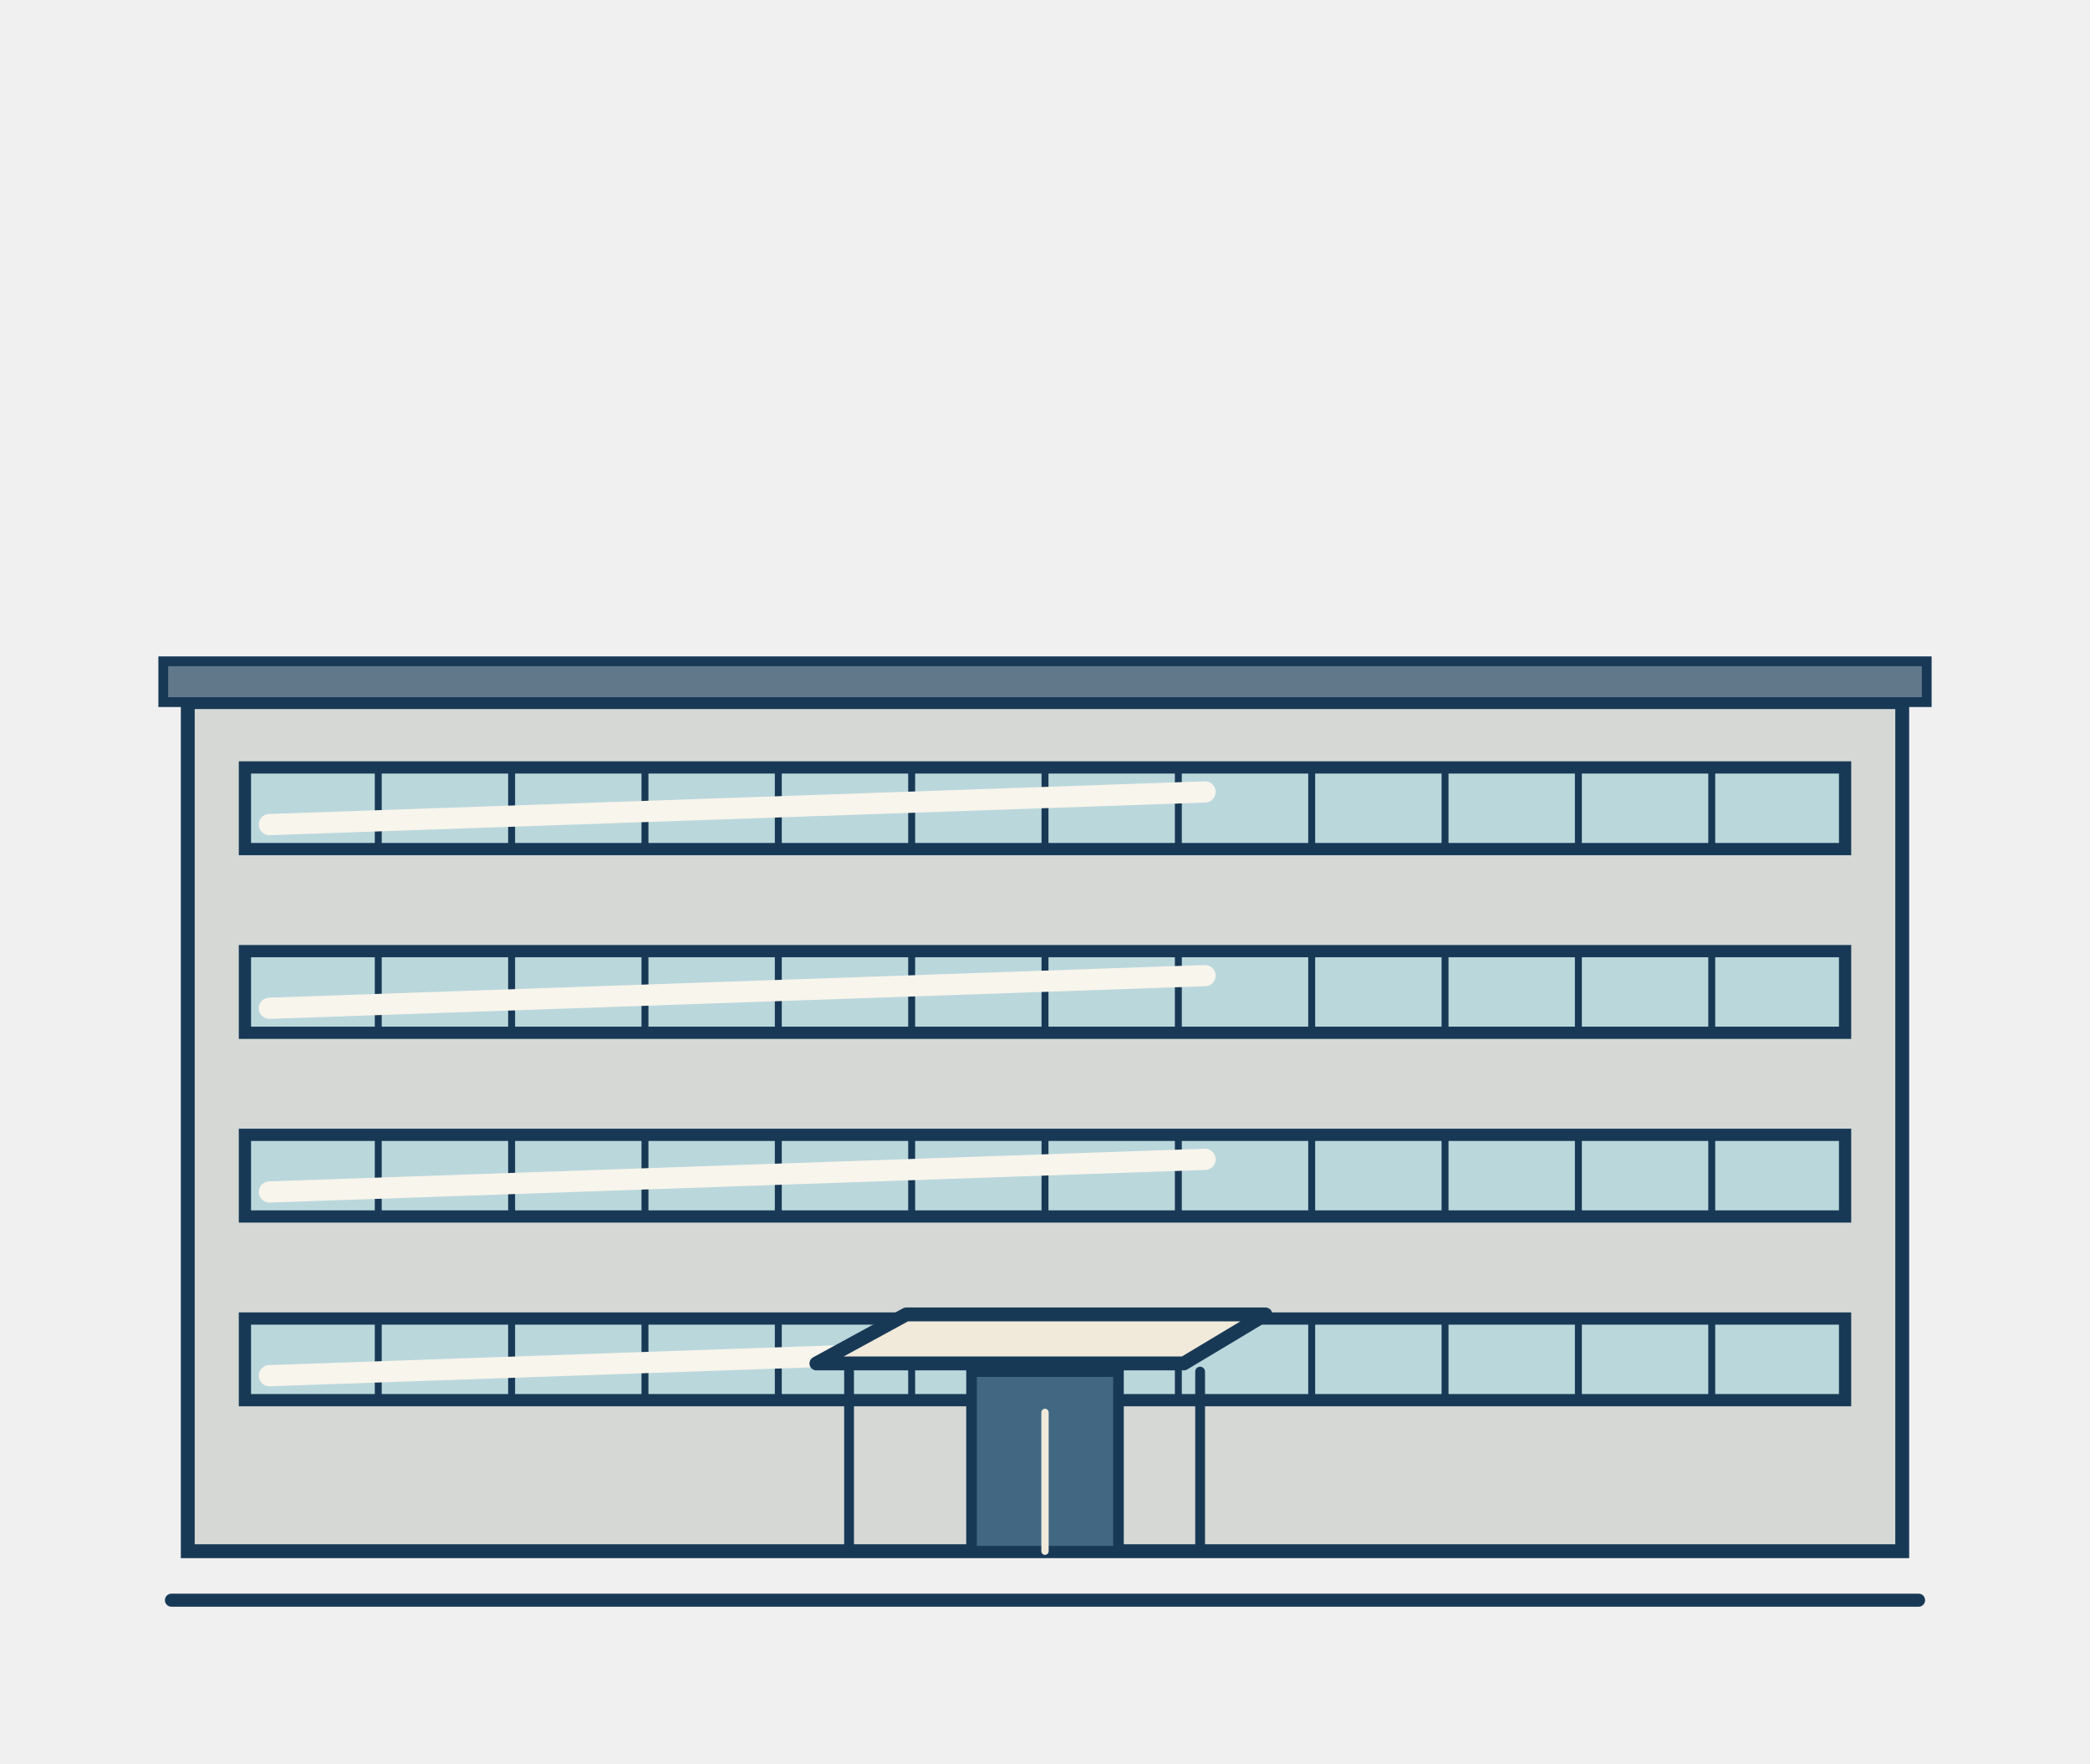
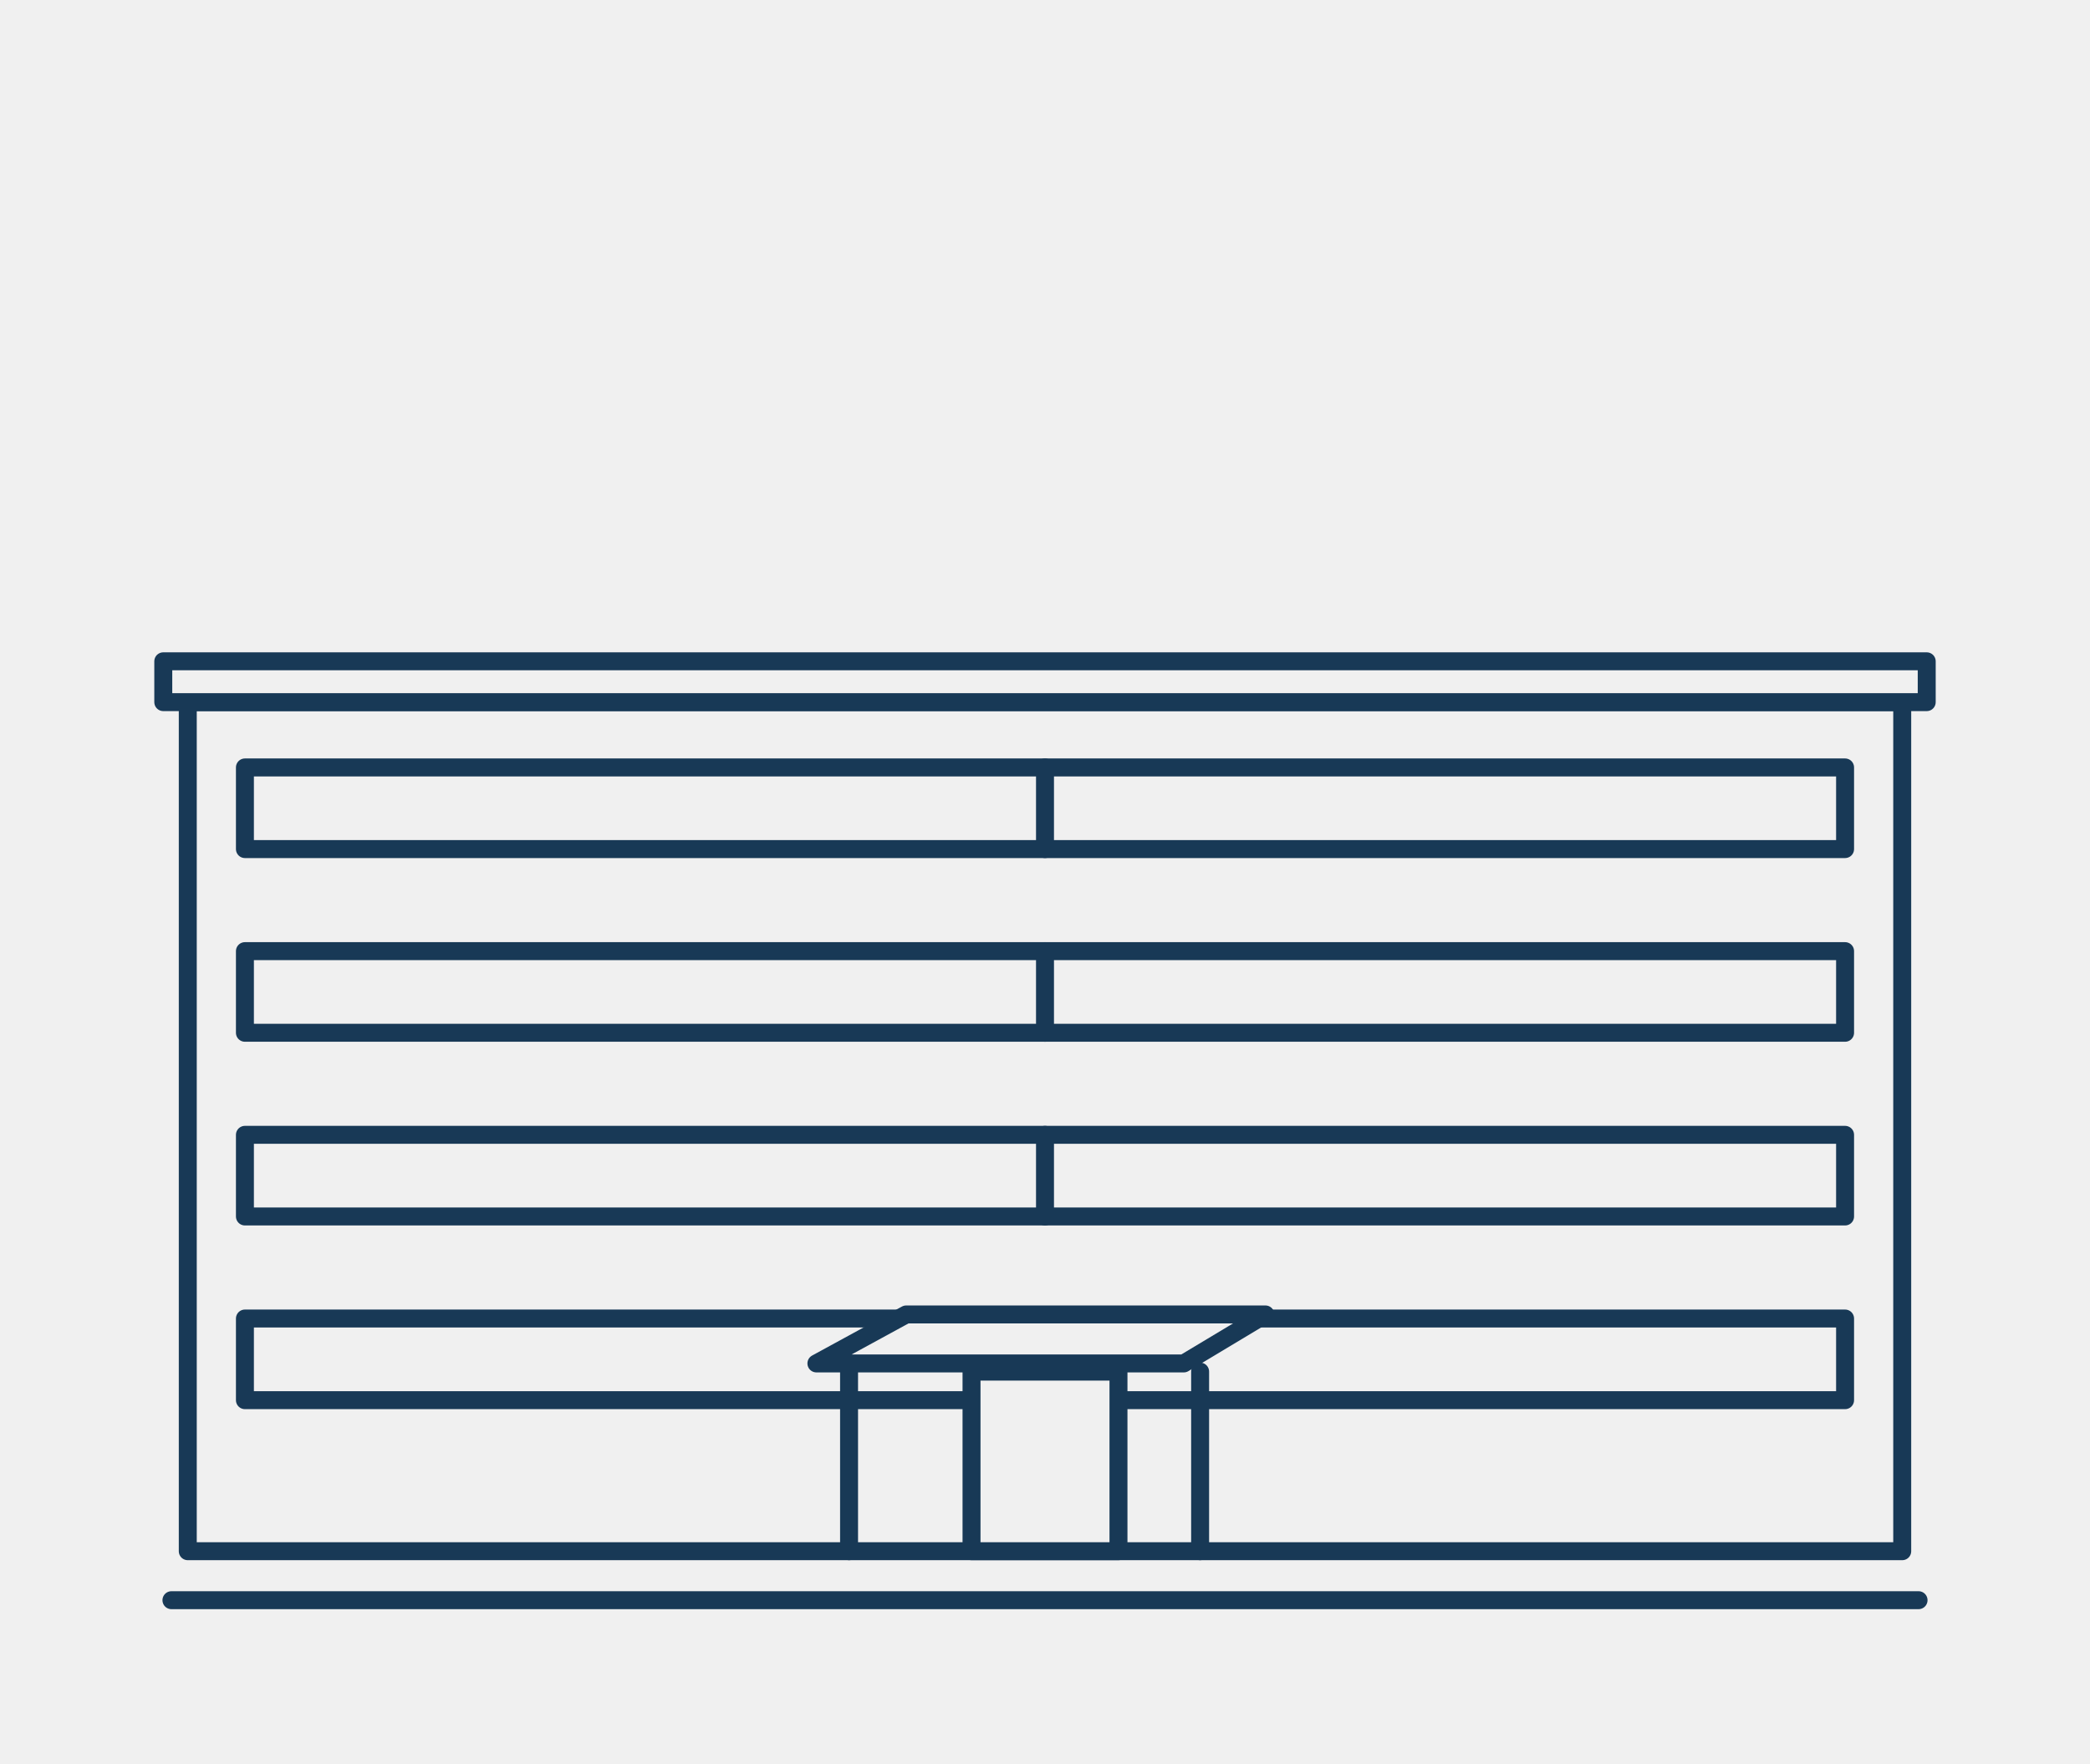
- <svg xmlns="http://www.w3.org/2000/svg" width="256" height="216" viewBox="0 0 256 216" role="img" aria-labelledby="duke-7531-title duke-7531-desc">
-   <rect x="23.0" y="86" width="210" height="104" fill="#D5D8D4" stroke="#183956" stroke-width="1.7" />
-   <rect x="33.6" y="96.95" width="8.8" height="12.6" fill="#BAD7DC" stroke="#183956" stroke-width="1.1" />
-   <line x1="38.0" y1="98.95" x2="38.0" y2="109.55" stroke="#183956" stroke-width="0.75" stroke-linecap="round" />
-   <rect x="53.6" y="96.95" width="8.8" height="12.6" fill="#BAD7DC" stroke="#183956" stroke-width="1.1" />
-   <line x1="58.0" y1="98.95" x2="58.0" y2="109.55" stroke="#183956" stroke-width="0.75" stroke-linecap="round" />
-   <rect x="73.6" y="96.95" width="8.8" height="12.6" fill="#BAD7DC" stroke="#183956" stroke-width="1.1" />
-   <line x1="78.0" y1="98.95" x2="78.0" y2="109.55" stroke="#183956" stroke-width="0.75" stroke-linecap="round" />
-   <rect x="93.6" y="96.95" width="8.8" height="12.6" fill="#BAD7DC" stroke="#183956" stroke-width="1.1" />
-   <line x1="98.0" y1="98.95" x2="98.0" y2="109.55" stroke="#183956" stroke-width="0.75" stroke-linecap="round" />
-   <rect x="113.6" y="96.95" width="8.8" height="12.6" fill="#BAD7DC" stroke="#183956" stroke-width="1.1" />
-   <line x1="118.0" y1="98.95" x2="118.0" y2="109.55" stroke="#183956" stroke-width="0.75" stroke-linecap="round" />
-   <rect x="133.6" y="96.95" width="8.8" height="12.6" fill="#BAD7DC" stroke="#183956" stroke-width="1.1" />
-   <line x1="138.0" y1="98.95" x2="138.0" y2="109.55" stroke="#183956" stroke-width="0.75" stroke-linecap="round" />
-   <rect x="153.6" y="96.95" width="8.8" height="12.6" fill="#BAD7DC" stroke="#183956" stroke-width="1.1" />
-   <line x1="158.0" y1="98.95" x2="158.0" y2="109.55" stroke="#183956" stroke-width="0.75" stroke-linecap="round" />
-   <rect x="173.6" y="96.95" width="8.8" height="12.6" fill="#BAD7DC" stroke="#183956" stroke-width="1.1" />
-   <line x1="178.0" y1="98.95" x2="178.0" y2="109.55" stroke="#183956" stroke-width="0.75" stroke-linecap="round" />
-   <rect x="193.6" y="96.95" width="8.8" height="12.6" fill="#BAD7DC" stroke="#183956" stroke-width="1.1" />
-   <line x1="198.0" y1="98.95" x2="198.0" y2="109.55" stroke="#183956" stroke-width="0.75" stroke-linecap="round" />
-   <rect x="213.6" y="96.95" width="8.8" height="12.6" fill="#BAD7DC" stroke="#183956" stroke-width="1.1" />
-   <line x1="218.0" y1="98.95" x2="218.0" y2="109.55" stroke="#183956" stroke-width="0.75" stroke-linecap="round" />
-   <rect x="33.6" y="119.45" width="8.8" height="12.6" fill="#BAD7DC" stroke="#183956" stroke-width="1.1" />
-   <line x1="38.0" y1="121.45" x2="38.0" y2="132.05" stroke="#183956" stroke-width="0.75" stroke-linecap="round" />
-   <rect x="53.6" y="119.45" width="8.8" height="12.6" fill="#BAD7DC" stroke="#183956" stroke-width="1.1" />
-   <line x1="58.0" y1="121.45" x2="58.0" y2="132.05" stroke="#183956" stroke-width="0.75" stroke-linecap="round" />
-   <rect x="73.6" y="119.45" width="8.8" height="12.6" fill="#BAD7DC" stroke="#183956" stroke-width="1.1" />
-   <line x1="78.0" y1="121.45" x2="78.0" y2="132.05" stroke="#183956" stroke-width="0.75" stroke-linecap="round" />
-   <rect x="93.6" y="119.45" width="8.8" height="12.6" fill="#BAD7DC" stroke="#183956" stroke-width="1.1" />
-   <line x1="98.0" y1="121.45" x2="98.0" y2="132.05" stroke="#183956" stroke-width="0.75" stroke-linecap="round" />
-   <rect x="113.6" y="119.45" width="8.8" height="12.6" fill="#BAD7DC" stroke="#183956" stroke-width="1.1" />
-   <line x1="118.0" y1="121.45" x2="118.0" y2="132.05" stroke="#183956" stroke-width="0.75" stroke-linecap="round" />
-   <rect x="133.6" y="119.45" width="8.8" height="12.6" fill="#BAD7DC" stroke="#183956" stroke-width="1.1" />
-   <line x1="138.0" y1="121.45" x2="138.0" y2="132.05" stroke="#183956" stroke-width="0.75" stroke-linecap="round" />
-   <rect x="153.6" y="119.45" width="8.8" height="12.6" fill="#BAD7DC" stroke="#183956" stroke-width="1.1" />
-   <line x1="158.0" y1="121.45" x2="158.0" y2="132.05" stroke="#183956" stroke-width="0.75" stroke-linecap="round" />
-   <rect x="173.6" y="119.45" width="8.8" height="12.6" fill="#BAD7DC" stroke="#183956" stroke-width="1.1" />
-   <line x1="178.0" y1="121.45" x2="178.0" y2="132.05" stroke="#183956" stroke-width="0.75" stroke-linecap="round" />
-   <rect x="193.6" y="119.45" width="8.8" height="12.6" fill="#BAD7DC" stroke="#183956" stroke-width="1.1" />
-   <line x1="198.0" y1="121.45" x2="198.0" y2="132.05" stroke="#183956" stroke-width="0.75" stroke-linecap="round" />
-   <rect x="213.6" y="119.45" width="8.8" height="12.6" fill="#BAD7DC" stroke="#183956" stroke-width="1.1" />
-   <line x1="218.0" y1="121.45" x2="218.0" y2="132.05" stroke="#183956" stroke-width="0.75" stroke-linecap="round" />
-   <rect x="33.6" y="141.95" width="8.8" height="12.6" fill="#BAD7DC" stroke="#183956" stroke-width="1.1" />
-   <line x1="38.0" y1="143.95" x2="38.0" y2="154.55" stroke="#183956" stroke-width="0.75" stroke-linecap="round" />
-   <rect x="53.6" y="141.95" width="8.8" height="12.6" fill="#BAD7DC" stroke="#183956" stroke-width="1.1" />
-   <line x1="58.0" y1="143.95" x2="58.0" y2="154.55" stroke="#183956" stroke-width="0.75" stroke-linecap="round" />
-   <rect x="73.6" y="141.95" width="8.8" height="12.6" fill="#BAD7DC" stroke="#183956" stroke-width="1.1" />
-   <line x1="78.0" y1="143.95" x2="78.0" y2="154.55" stroke="#183956" stroke-width="0.75" stroke-linecap="round" />
-   <rect x="93.6" y="141.95" width="8.8" height="12.6" fill="#BAD7DC" stroke="#183956" stroke-width="1.1" />
-   <line x1="98.0" y1="143.95" x2="98.0" y2="154.55" stroke="#183956" stroke-width="0.75" stroke-linecap="round" />
-   <rect x="113.6" y="141.95" width="8.8" height="12.6" fill="#BAD7DC" stroke="#183956" stroke-width="1.1" />
-   <line x1="118.0" y1="143.95" x2="118.0" y2="154.55" stroke="#183956" stroke-width="0.75" stroke-linecap="round" />
-   <rect x="133.6" y="141.95" width="8.8" height="12.6" fill="#BAD7DC" stroke="#183956" stroke-width="1.1" />
-   <line x1="138.0" y1="143.95" x2="138.0" y2="154.55" stroke="#183956" stroke-width="0.75" stroke-linecap="round" />
-   <rect x="153.6" y="141.95" width="8.8" height="12.6" fill="#BAD7DC" stroke="#183956" stroke-width="1.1" />
-   <line x1="158.0" y1="143.95" x2="158.0" y2="154.55" stroke="#183956" stroke-width="0.75" stroke-linecap="round" />
-   <rect x="173.6" y="141.95" width="8.8" height="12.6" fill="#BAD7DC" stroke="#183956" stroke-width="1.1" />
-   <line x1="178.0" y1="143.95" x2="178.0" y2="154.55" stroke="#183956" stroke-width="0.75" stroke-linecap="round" />
-   <rect x="193.6" y="141.95" width="8.8" height="12.6" fill="#BAD7DC" stroke="#183956" stroke-width="1.1" />
-   <line x1="198.0" y1="143.95" x2="198.0" y2="154.55" stroke="#183956" stroke-width="0.75" stroke-linecap="round" />
-   <rect x="213.6" y="141.95" width="8.8" height="12.6" fill="#BAD7DC" stroke="#183956" stroke-width="1.1" />
-   <line x1="218.0" y1="143.95" x2="218.0" y2="154.55" stroke="#183956" stroke-width="0.75" stroke-linecap="round" />
-   <rect x="33.6" y="164.45" width="8.8" height="12.6" fill="#BAD7DC" stroke="#183956" stroke-width="1.1" />
-   <line x1="38.0" y1="166.45" x2="38.0" y2="177.05" stroke="#183956" stroke-width="0.75" stroke-linecap="round" />
-   <rect x="53.6" y="164.45" width="8.8" height="12.6" fill="#BAD7DC" stroke="#183956" stroke-width="1.1" />
-   <line x1="58.0" y1="166.45" x2="58.0" y2="177.05" stroke="#183956" stroke-width="0.75" stroke-linecap="round" />
-   <rect x="73.6" y="164.45" width="8.8" height="12.6" fill="#BAD7DC" stroke="#183956" stroke-width="1.1" />
-   <line x1="78.0" y1="166.45" x2="78.0" y2="177.05" stroke="#183956" stroke-width="0.75" stroke-linecap="round" />
-   <rect x="93.6" y="164.45" width="8.8" height="12.6" fill="#BAD7DC" stroke="#183956" stroke-width="1.1" />
-   <line x1="98.0" y1="166.45" x2="98.0" y2="177.05" stroke="#183956" stroke-width="0.75" stroke-linecap="round" />
-   <rect x="113.6" y="164.45" width="8.8" height="12.6" fill="#BAD7DC" stroke="#183956" stroke-width="1.1" />
-   <line x1="118.0" y1="166.45" x2="118.0" y2="177.05" stroke="#183956" stroke-width="0.75" stroke-linecap="round" />
-   <rect x="133.6" y="164.45" width="8.8" height="12.6" fill="#BAD7DC" stroke="#183956" stroke-width="1.1" />
-   <line x1="138.0" y1="166.45" x2="138.0" y2="177.05" stroke="#183956" stroke-width="0.75" stroke-linecap="round" />
-   <rect x="153.6" y="164.45" width="8.8" height="12.6" fill="#BAD7DC" stroke="#183956" stroke-width="1.1" />
-   <line x1="158.0" y1="166.45" x2="158.0" y2="177.05" stroke="#183956" stroke-width="0.75" stroke-linecap="round" />
-   <rect x="173.6" y="164.45" width="8.8" height="12.6" fill="#BAD7DC" stroke="#183956" stroke-width="1.1" />
-   <line x1="178.0" y1="166.45" x2="178.0" y2="177.05" stroke="#183956" stroke-width="0.75" stroke-linecap="round" />
-   <rect x="193.6" y="164.45" width="8.8" height="12.6" fill="#BAD7DC" stroke="#183956" stroke-width="1.1" />
-   <line x1="198.0" y1="166.45" x2="198.0" y2="177.05" stroke="#183956" stroke-width="0.75" stroke-linecap="round" />
-   <rect x="213.6" y="164.45" width="8.8" height="12.6" fill="#BAD7DC" stroke="#183956" stroke-width="1.1" />
-   <line x1="218.0" y1="166.45" x2="218.0" y2="177.05" stroke="#183956" stroke-width="0.75" stroke-linecap="round" />
-   <rect x="25.0" y="88" width="206" height="100" fill="#D5D8D4" stroke="#183956" stroke-width="0" />
-   <rect x="30.0" y="94.0" width="196" height="10" fill="#BAD7DC" stroke="#183956" stroke-width="1.5" />
-   <line x1="46.333" y1="94.0" x2="46.333" y2="104.0" stroke="#183956" stroke-width="0.85" stroke-linecap="round" />
-   <line x1="62.667" y1="94.0" x2="62.667" y2="104.0" stroke="#183956" stroke-width="0.85" stroke-linecap="round" />
-   <line x1="79.0" y1="94.0" x2="79.0" y2="104.0" stroke="#183956" stroke-width="0.85" stroke-linecap="round" />
-   <line x1="95.333" y1="94.0" x2="95.333" y2="104.0" stroke="#183956" stroke-width="0.85" stroke-linecap="round" />
-   <line x1="111.667" y1="94.0" x2="111.667" y2="104.0" stroke="#183956" stroke-width="0.85" stroke-linecap="round" />
-   <line x1="128.0" y1="94.0" x2="128.0" y2="104.0" stroke="#183956" stroke-width="0.85" stroke-linecap="round" />
-   <line x1="144.333" y1="94.0" x2="144.333" y2="104.0" stroke="#183956" stroke-width="0.85" stroke-linecap="round" />
-   <line x1="160.667" y1="94.0" x2="160.667" y2="104.0" stroke="#183956" stroke-width="0.85" stroke-linecap="round" />
-   <line x1="177.0" y1="94.0" x2="177.0" y2="104.0" stroke="#183956" stroke-width="0.85" stroke-linecap="round" />
-   <line x1="193.333" y1="94.0" x2="193.333" y2="104.0" stroke="#183956" stroke-width="0.85" stroke-linecap="round" />
-   <line x1="209.667" y1="94.0" x2="209.667" y2="104.0" stroke="#183956" stroke-width="0.85" stroke-linecap="round" />
-   <path d="M33.0,101.0L147.6,97.0" fill="none" stroke="#F8F5EC" stroke-width="2.6" stroke-linecap="round" stroke-linejoin="round" />
-   <rect x="30.0" y="116.5" width="196" height="10" fill="#BAD7DC" stroke="#183956" stroke-width="1.5" />
-   <line x1="46.333" y1="116.5" x2="46.333" y2="126.5" stroke="#183956" stroke-width="0.85" stroke-linecap="round" />
-   <line x1="62.667" y1="116.5" x2="62.667" y2="126.5" stroke="#183956" stroke-width="0.85" stroke-linecap="round" />
-   <line x1="79.0" y1="116.5" x2="79.0" y2="126.5" stroke="#183956" stroke-width="0.85" stroke-linecap="round" />
-   <line x1="95.333" y1="116.5" x2="95.333" y2="126.5" stroke="#183956" stroke-width="0.85" stroke-linecap="round" />
-   <line x1="111.667" y1="116.5" x2="111.667" y2="126.5" stroke="#183956" stroke-width="0.85" stroke-linecap="round" />
-   <line x1="128.0" y1="116.5" x2="128.0" y2="126.5" stroke="#183956" stroke-width="0.85" stroke-linecap="round" />
-   <line x1="144.333" y1="116.5" x2="144.333" y2="126.5" stroke="#183956" stroke-width="0.85" stroke-linecap="round" />
-   <line x1="160.667" y1="116.5" x2="160.667" y2="126.5" stroke="#183956" stroke-width="0.85" stroke-linecap="round" />
-   <line x1="177.0" y1="116.5" x2="177.0" y2="126.5" stroke="#183956" stroke-width="0.85" stroke-linecap="round" />
-   <line x1="193.333" y1="116.5" x2="193.333" y2="126.5" stroke="#183956" stroke-width="0.85" stroke-linecap="round" />
-   <line x1="209.667" y1="116.5" x2="209.667" y2="126.5" stroke="#183956" stroke-width="0.85" stroke-linecap="round" />
-   <path d="M33.0,123.5L147.6,119.5" fill="none" stroke="#F8F5EC" stroke-width="2.6" stroke-linecap="round" stroke-linejoin="round" />
-   <rect x="30.0" y="139.0" width="196" height="10" fill="#BAD7DC" stroke="#183956" stroke-width="1.5" />
-   <line x1="46.333" y1="139.0" x2="46.333" y2="149.0" stroke="#183956" stroke-width="0.85" stroke-linecap="round" />
-   <line x1="62.667" y1="139.0" x2="62.667" y2="149.0" stroke="#183956" stroke-width="0.85" stroke-linecap="round" />
-   <line x1="79.0" y1="139.0" x2="79.0" y2="149.0" stroke="#183956" stroke-width="0.85" stroke-linecap="round" />
-   <line x1="95.333" y1="139.0" x2="95.333" y2="149.0" stroke="#183956" stroke-width="0.85" stroke-linecap="round" />
-   <line x1="111.667" y1="139.0" x2="111.667" y2="149.0" stroke="#183956" stroke-width="0.85" stroke-linecap="round" />
-   <line x1="128.0" y1="139.0" x2="128.0" y2="149.0" stroke="#183956" stroke-width="0.85" stroke-linecap="round" />
-   <line x1="144.333" y1="139.0" x2="144.333" y2="149.0" stroke="#183956" stroke-width="0.85" stroke-linecap="round" />
-   <line x1="160.667" y1="139.0" x2="160.667" y2="149.0" stroke="#183956" stroke-width="0.85" stroke-linecap="round" />
-   <line x1="177.0" y1="139.0" x2="177.0" y2="149.0" stroke="#183956" stroke-width="0.85" stroke-linecap="round" />
-   <line x1="193.333" y1="139.0" x2="193.333" y2="149.0" stroke="#183956" stroke-width="0.85" stroke-linecap="round" />
-   <line x1="209.667" y1="139.0" x2="209.667" y2="149.0" stroke="#183956" stroke-width="0.85" stroke-linecap="round" />
-   <path d="M33.0,146.0L147.6,142.0" fill="none" stroke="#F8F5EC" stroke-width="2.6" stroke-linecap="round" stroke-linejoin="round" />
-   <rect x="30.0" y="161.5" width="196" height="10" fill="#BAD7DC" stroke="#183956" stroke-width="1.5" />
-   <line x1="46.333" y1="161.5" x2="46.333" y2="171.5" stroke="#183956" stroke-width="0.85" stroke-linecap="round" />
-   <line x1="62.667" y1="161.5" x2="62.667" y2="171.5" stroke="#183956" stroke-width="0.85" stroke-linecap="round" />
-   <line x1="79.0" y1="161.5" x2="79.0" y2="171.5" stroke="#183956" stroke-width="0.85" stroke-linecap="round" />
-   <line x1="95.333" y1="161.5" x2="95.333" y2="171.5" stroke="#183956" stroke-width="0.85" stroke-linecap="round" />
-   <line x1="111.667" y1="161.5" x2="111.667" y2="171.5" stroke="#183956" stroke-width="0.85" stroke-linecap="round" />
-   <line x1="128.0" y1="161.5" x2="128.0" y2="171.5" stroke="#183956" stroke-width="0.85" stroke-linecap="round" />
-   <line x1="144.333" y1="161.5" x2="144.333" y2="171.5" stroke="#183956" stroke-width="0.85" stroke-linecap="round" />
-   <line x1="160.667" y1="161.5" x2="160.667" y2="171.5" stroke="#183956" stroke-width="0.85" stroke-linecap="round" />
-   <line x1="177.0" y1="161.5" x2="177.0" y2="171.5" stroke="#183956" stroke-width="0.85" stroke-linecap="round" />
-   <line x1="193.333" y1="161.5" x2="193.333" y2="171.5" stroke="#183956" stroke-width="0.85" stroke-linecap="round" />
-   <line x1="209.667" y1="161.5" x2="209.667" y2="171.5" stroke="#183956" stroke-width="0.85" stroke-linecap="round" />
-   <path d="M33.0,168.5L147.6,164.5" fill="none" stroke="#F8F5EC" stroke-width="2.6" stroke-linecap="round" stroke-linejoin="round" />
-   <rect x="20.0" y="81" width="216" height="5" fill="#60788A" stroke="#183956" stroke-width="1.2" />
-   <rect x="119" y="168" width="18" height="22" fill="#416782" stroke="#183956" stroke-width="1.3" />
-   <line x1="128.0" y1="173" x2="128.0" y2="190" stroke="#F1EADB" stroke-width="0.9" stroke-linecap="round" />
-   <polygon points="100,167 145,167 155,161 111,161" fill="#F1EADB" stroke="#183956" stroke-width="1.7" stroke-linejoin="round" />
-   <line x1="104" y1="168" x2="104" y2="190" stroke="#183956" stroke-width="1.2" stroke-linecap="round" />
-   <line x1="147" y1="168" x2="147" y2="190" stroke="#183956" stroke-width="1.2" stroke-linecap="round" />
-   <line x1="21" y1="196" x2="235" y2="196" stroke="#183956" stroke-width="1.6" stroke-linecap="round" />
+ <svg xmlns="http://www.w3.org/2000/svg" viewBox="0 0 256 216" width="256" height="216" color="#183956" role="img" aria-labelledby="duke-104-title">
+   <defs>
+     <mask id="duke-104-cut-1" maskUnits="userSpaceOnUse" x="-10" y="-10" width="276" height="236" style="mask-type:luminance">
+       <rect x="-10" y="-10" width="276" height="236" fill="white" />
+       <rect x="42.0" y="105.5" width="12" height="18" fill="black" stroke="none" />
+     </mask>
+     <mask id="duke-104-cut-2" maskUnits="userSpaceOnUse" x="-10" y="-10" width="276" height="236" style="mask-type:luminance">
+       <rect x="-10" y="-10" width="276" height="236" fill="white" />
+       <rect x="82.0" y="105.5" width="12" height="18" fill="black" stroke="none" />
+     </mask>
+     <mask id="duke-104-cut-3" maskUnits="userSpaceOnUse" x="-10" y="-10" width="276" height="236" style="mask-type:luminance">
+       <rect x="-10" y="-10" width="276" height="236" fill="white" />
+       <rect x="122.0" y="105.5" width="12" height="18" fill="black" stroke="none" />
+     </mask>
+     <mask id="duke-104-cut-4" maskUnits="userSpaceOnUse" x="-10" y="-10" width="276" height="236" style="mask-type:luminance">
+       <rect x="-10" y="-10" width="276" height="236" fill="white" />
+       <rect x="162.0" y="105.5" width="12" height="18" fill="black" stroke="none" />
+     </mask>
+     <mask id="duke-104-cut-5" maskUnits="userSpaceOnUse" x="-10" y="-10" width="276" height="236" style="mask-type:luminance">
+       <rect x="-10" y="-10" width="276" height="236" fill="white" />
+       <rect x="202.0" y="105.5" width="12" height="18" fill="black" stroke="none" />
+     </mask>
+     <mask id="duke-104-cut-6" maskUnits="userSpaceOnUse" x="-10" y="-10" width="276" height="236" style="mask-type:luminance">
+       <rect x="-10" y="-10" width="276" height="236" fill="white" />
+       <rect x="42.0" y="150.5" width="12" height="18" fill="black" stroke="none" />
+     </mask>
+     <mask id="duke-104-cut-7" maskUnits="userSpaceOnUse" x="-10" y="-10" width="276" height="236" style="mask-type:luminance">
+       <rect x="-10" y="-10" width="276" height="236" fill="white" />
+       <rect x="82.0" y="150.5" width="12" height="18" fill="black" stroke="none" />
+     </mask>
+     <mask id="duke-104-cut-8" maskUnits="userSpaceOnUse" x="-10" y="-10" width="276" height="236" style="mask-type:luminance">
+       <rect x="-10" y="-10" width="276" height="236" fill="white" />
+       <rect x="122.0" y="150.5" width="12" height="18" fill="black" stroke="none" />
+     </mask>
+     <mask id="duke-104-cut-9" maskUnits="userSpaceOnUse" x="-10" y="-10" width="276" height="236" style="mask-type:luminance">
+       <rect x="-10" y="-10" width="276" height="236" fill="white" />
+       <rect x="162.0" y="150.5" width="12" height="18" fill="black" stroke="none" />
+     </mask>
+     <mask id="duke-104-cut-10" maskUnits="userSpaceOnUse" x="-10" y="-10" width="276" height="236" style="mask-type:luminance">
+       <rect x="-10" y="-10" width="276" height="236" fill="white" />
+       <rect x="202.0" y="150.5" width="12" height="18" fill="black" stroke="none" />
+     </mask>
+     <mask id="duke-104-cut-11" maskUnits="userSpaceOnUse" x="-10" y="-10" width="276" height="236" style="mask-type:luminance">
+       <rect x="-10" y="-10" width="276" height="236" fill="white" />
+       <rect x="25.0" y="88" width="206" height="100" fill="black" stroke="none" />
+     </mask>
+     <mask id="duke-104-cut-12" maskUnits="userSpaceOnUse" x="-10" y="-10" width="276" height="236" style="mask-type:luminance">
+       <rect x="-10" y="-10" width="276" height="236" fill="white" />
+       <rect x="30.0" y="94.0" width="196" height="10" fill="black" stroke="none" />
+     </mask>
+     <mask id="duke-104-cut-14" maskUnits="userSpaceOnUse" x="-10" y="-10" width="276" height="236" style="mask-type:luminance">
+       <rect x="-10" y="-10" width="276" height="236" fill="white" />
+       <rect x="30.0" y="116.5" width="196" height="10" fill="black" stroke="none" />
+     </mask>
+     <mask id="duke-104-cut-16" maskUnits="userSpaceOnUse" x="-10" y="-10" width="276" height="236" style="mask-type:luminance">
+       <rect x="-10" y="-10" width="276" height="236" fill="white" />
+       <rect x="30.0" y="139.0" width="196" height="10" fill="black" stroke="none" />
+     </mask>
+     <mask id="duke-104-cut-18" maskUnits="userSpaceOnUse" x="-10" y="-10" width="276" height="236" style="mask-type:luminance">
+       <rect x="-10" y="-10" width="276" height="236" fill="white" />
+       <rect x="30.0" y="161.5" width="196" height="10" fill="black" stroke="none" />
+     </mask>
+     <mask id="duke-104-cut-20" maskUnits="userSpaceOnUse" x="-10" y="-10" width="276" height="236" style="mask-type:luminance">
+       <rect x="-10" y="-10" width="276" height="236" fill="white" />
+       <rect x="20.0" y="81" width="216" height="5" fill="black" stroke="none" />
+     </mask>
+     <mask id="duke-104-cut-21" maskUnits="userSpaceOnUse" x="-10" y="-10" width="276" height="236" style="mask-type:luminance">
+       <rect x="-10" y="-10" width="276" height="236" fill="white" />
+       <rect x="119" y="168" width="18" height="22" fill="black" stroke="none" />
+     </mask>
+     <mask id="duke-104-cut-22" maskUnits="userSpaceOnUse" x="-10" y="-10" width="276" height="236" style="mask-type:luminance">
+       <rect x="-10" y="-10" width="276" height="236" fill="white" />
+       <polygon points="100,167 145,167 155,161 111,161" fill="black" stroke="none" />
+     </mask>
+   </defs>
+   <g mask="url(#duke-104-cut-22)">
+     <g mask="url(#duke-104-cut-21)">
+       <g mask="url(#duke-104-cut-20)">
+         <g mask="url(#duke-104-cut-18)">
+           <g mask="url(#duke-104-cut-16)">
+             <g mask="url(#duke-104-cut-14)">
+               <g mask="url(#duke-104-cut-12)">
+                 <g mask="url(#duke-104-cut-11)">
+                   <g mask="url(#duke-104-cut-10)">
+                     <g mask="url(#duke-104-cut-9)">
+                       <g mask="url(#duke-104-cut-8)">
+                         <g mask="url(#duke-104-cut-7)">
+                           <g mask="url(#duke-104-cut-6)">
+                             <g mask="url(#duke-104-cut-5)">
+                               <g mask="url(#duke-104-cut-4)">
+                                 <g mask="url(#duke-104-cut-3)">
+                                   <g mask="url(#duke-104-cut-2)">
+                                     <g mask="url(#duke-104-cut-1)">
+                                       <rect x="23.0" y="86" width="210" height="104" fill="none" stroke="currentColor" stroke-width="2.2" stroke-linecap="round" stroke-linejoin="round" />
+                                     </g>
+                                     <rect x="42.0" y="105.5" width="12" height="18" fill="none" stroke="currentColor" stroke-width="2.2" stroke-linecap="round" stroke-linejoin="round" />
+                                   </g>
+                                   <rect x="82.0" y="105.5" width="12" height="18" fill="none" stroke="currentColor" stroke-width="2.2" stroke-linecap="round" stroke-linejoin="round" />
+                                 </g>
+                                 <rect x="122.0" y="105.5" width="12" height="18" fill="none" stroke="currentColor" stroke-width="2.2" stroke-linecap="round" stroke-linejoin="round" />
+                               </g>
+                               <rect x="162.0" y="105.5" width="12" height="18" fill="none" stroke="currentColor" stroke-width="2.2" stroke-linecap="round" stroke-linejoin="round" />
+                             </g>
+                             <rect x="202.0" y="105.5" width="12" height="18" fill="none" stroke="currentColor" stroke-width="2.2" stroke-linecap="round" stroke-linejoin="round" />
+                           </g>
+                           <rect x="42.0" y="150.5" width="12" height="18" fill="none" stroke="currentColor" stroke-width="2.2" stroke-linecap="round" stroke-linejoin="round" />
+                         </g>
+                         <rect x="82.0" y="150.5" width="12" height="18" fill="none" stroke="currentColor" stroke-width="2.2" stroke-linecap="round" stroke-linejoin="round" />
+                       </g>
+                       <rect x="122.0" y="150.5" width="12" height="18" fill="none" stroke="currentColor" stroke-width="2.2" stroke-linecap="round" stroke-linejoin="round" />
+                     </g>
+                     <rect x="162.0" y="150.5" width="12" height="18" fill="none" stroke="currentColor" stroke-width="2.2" stroke-linecap="round" stroke-linejoin="round" />
+                   </g>
+                   <rect x="202.0" y="150.5" width="12" height="18" fill="none" stroke="currentColor" stroke-width="2.2" stroke-linecap="round" stroke-linejoin="round" />
+                 </g>
+               </g>
+               <rect x="30.0" y="94.0" width="196" height="10" fill="none" stroke="currentColor" stroke-width="2.2" stroke-linecap="round" stroke-linejoin="round" />
+               <line x1="128.0" y1="94.0" x2="128.0" y2="104.0" fill="none" stroke="currentColor" stroke-width="2.2" stroke-linecap="round" stroke-linejoin="round" />
+             </g>
+             <rect x="30.0" y="116.5" width="196" height="10" fill="none" stroke="currentColor" stroke-width="2.2" stroke-linecap="round" stroke-linejoin="round" />
+             <line x1="128.0" y1="116.5" x2="128.0" y2="126.5" fill="none" stroke="currentColor" stroke-width="2.2" stroke-linecap="round" stroke-linejoin="round" />
+           </g>
+           <rect x="30.0" y="139.0" width="196" height="10" fill="none" stroke="currentColor" stroke-width="2.2" stroke-linecap="round" stroke-linejoin="round" />
+           <line x1="128.0" y1="139.0" x2="128.0" y2="149.0" fill="none" stroke="currentColor" stroke-width="2.2" stroke-linecap="round" stroke-linejoin="round" />
+         </g>
+         <rect x="30.0" y="161.5" width="196" height="10" fill="none" stroke="currentColor" stroke-width="2.2" stroke-linecap="round" stroke-linejoin="round" />
+         <line x1="128.0" y1="161.5" x2="128.0" y2="171.5" fill="none" stroke="currentColor" stroke-width="2.2" stroke-linecap="round" stroke-linejoin="round" />
+       </g>
+       <rect x="20.0" y="81" width="216" height="5" fill="none" stroke="currentColor" stroke-width="2.2" stroke-linecap="round" stroke-linejoin="round" />
+     </g>
+     <rect x="119" y="168" width="18" height="22" fill="none" stroke="currentColor" stroke-width="2.2" stroke-linecap="round" stroke-linejoin="round" />
+   </g>
+   <polygon points="100,167 145,167 155,161 111,161" fill="none" stroke="currentColor" stroke-width="2.2" stroke-linecap="round" stroke-linejoin="round" />
+   <line x1="104" y1="168" x2="104" y2="190" fill="none" stroke="currentColor" stroke-width="2.2" stroke-linecap="round" stroke-linejoin="round" />
+   <line x1="147" y1="168" x2="147" y2="190" fill="none" stroke="currentColor" stroke-width="2.2" stroke-linecap="round" stroke-linejoin="round" />
+   <line x1="21" y1="196" x2="235" y2="196" fill="none" stroke="currentColor" stroke-width="2.2" stroke-linecap="round" stroke-linejoin="round" />
</svg>
